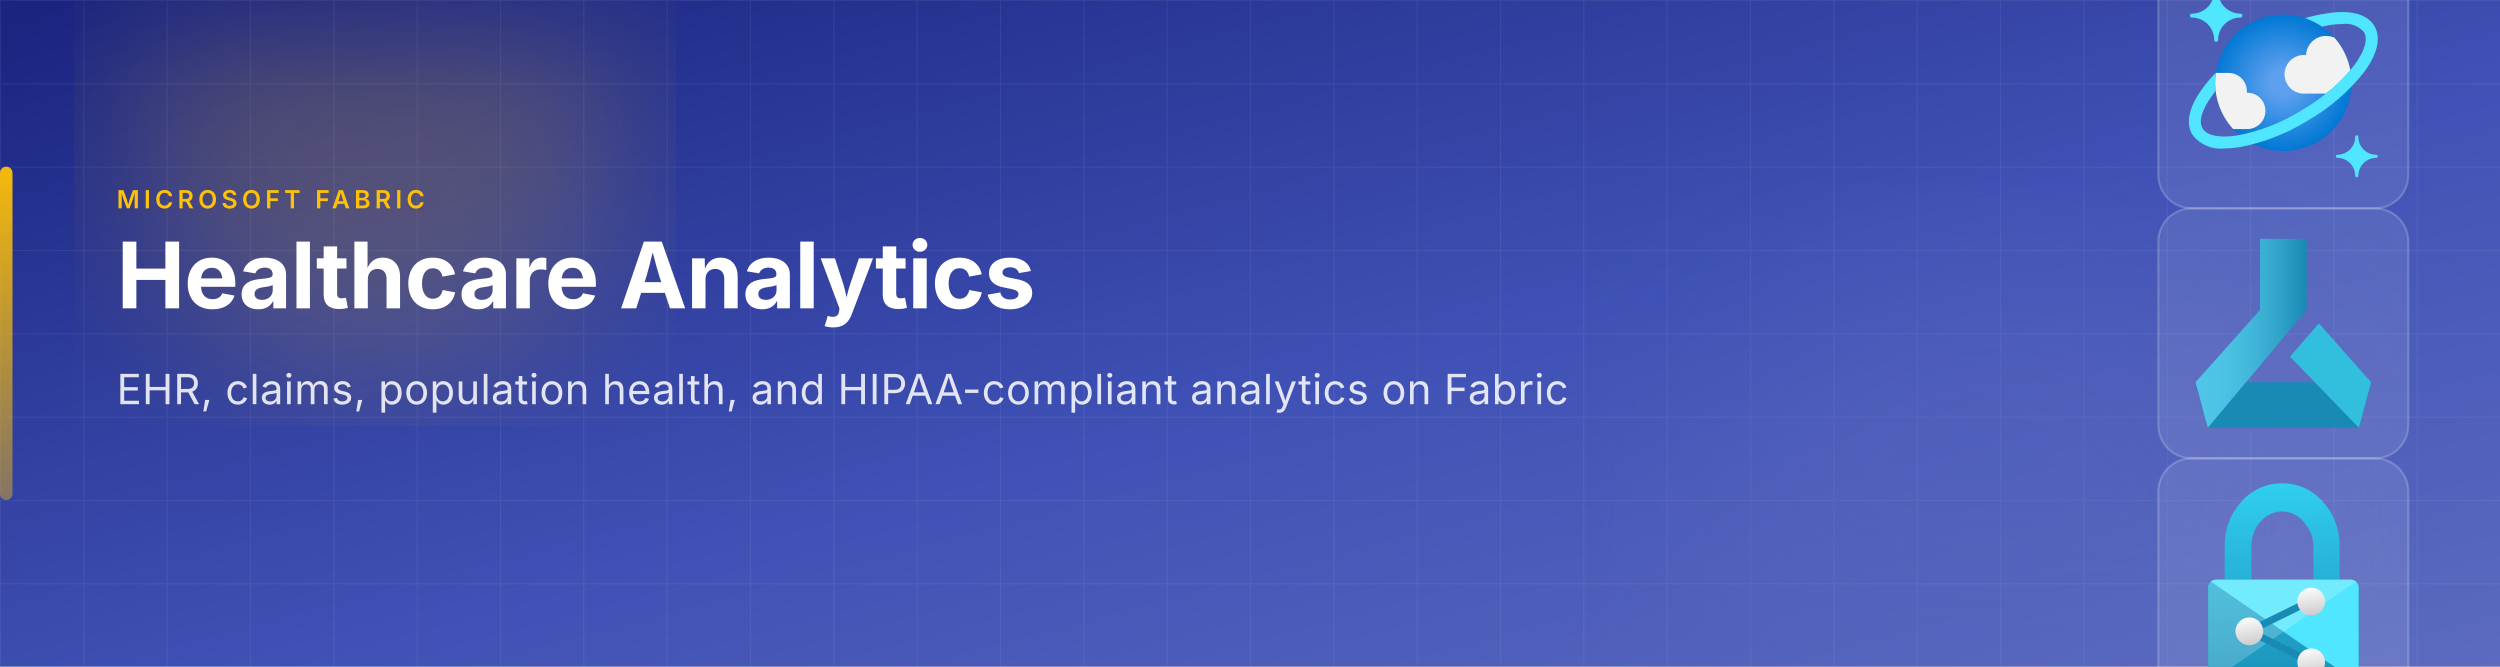
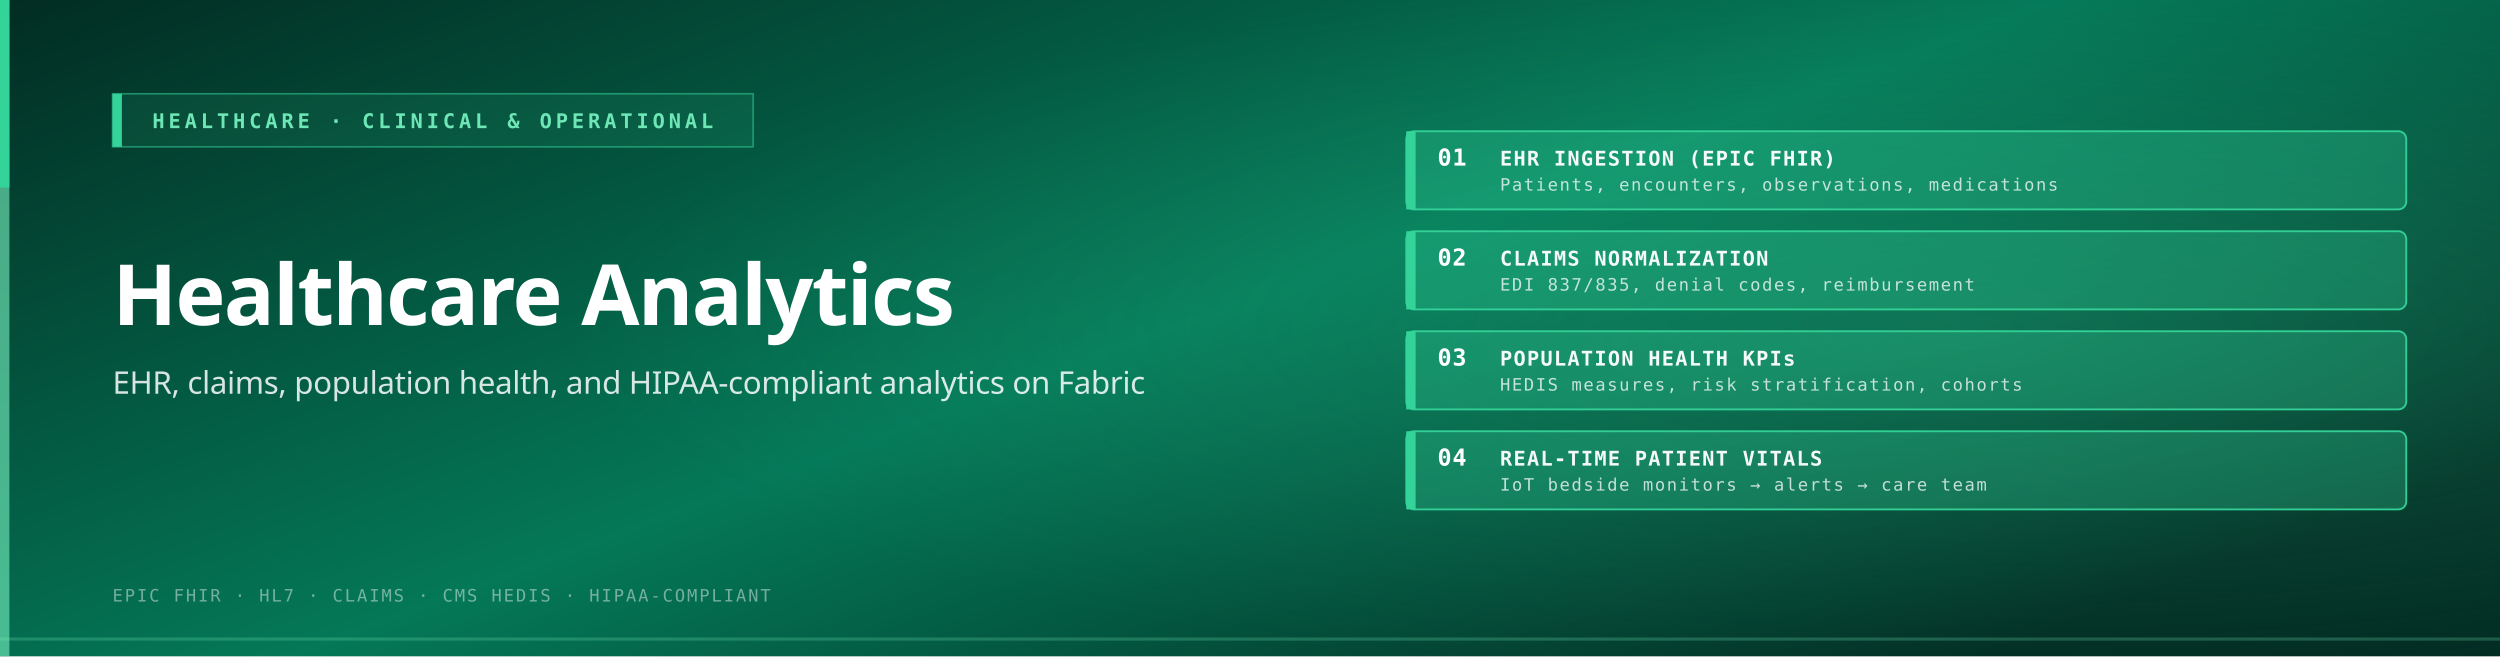
- <svg xmlns="http://www.w3.org/2000/svg" viewBox="0 0 1200 320" width="1200" height="320" role="img" aria-label="Healthcare Analytics">
+ <svg xmlns="http://www.w3.org/2000/svg" viewBox="0 0 1600 420" width="1600" height="420" role="img" aria-labelledby="title desc" preserveAspectRatio="xMidYMid slice">
  <defs>
-     <linearGradient id="bg" x1="0" y1="0" x2="1" y2="1">
-       <stop offset="0%" stop-color="#1A237E" />
-       <stop offset="55%" stop-color="#3F51B5" />
-       <stop offset="100%" stop-color="#5C6BC0" />
+     <linearGradient id="bg" x1="0" y1="0" x2="1" y2="0.7">
+       <stop offset="0%" stop-color="#022C22" />
+       <stop offset="55%" stop-color="#047857" />
+       <stop offset="100%" stop-color="#022C22" />
    </linearGradient>
-     <linearGradient id="accent" x1="0" y1="0" x2="0" y2="1">
-       <stop offset="0%" stop-color="#FFC107" stop-opacity="0.95" />
-       <stop offset="100%" stop-color="#FFC107" stop-opacity="0.4" />
-     </linearGradient>
-     <pattern id="grid" width="40" height="40" patternUnits="userSpaceOnUse">
-       <path d="M 40 0 L 0 0 0 40" fill="none" stroke="rgba(255,255,255,0.06)" stroke-width="1" />
-     </pattern>
-     <filter id="blur">
-       <feGaussianBlur stdDeviation="40" />
-     </filter>
+     <radialGradient id="glow" cx="78%" cy="50%" r="55%">
+       <stop offset="0%" stop-color="#34D399" stop-opacity="0.25" />
+       <stop offset="100%" stop-color="#34D399" stop-opacity="0" />
+     </radialGradient>
+     <style>
+       .h-title { font-family:'IBM Plex Sans','Segoe UI','Helvetica Neue',sans-serif; font-weight:600; font-size:54px; fill:#FFFFFF; letter-spacing:-1.0px; }
+       .h-sub   { font-family:'IBM Plex Sans','Segoe UI','Helvetica Neue',sans-serif; font-weight:400; font-size:20px; fill:#FFFFFF; fill-opacity:0.84; letter-spacing:-0.2px; }
+       .h-chip  { font-family:'JetBrains Mono','SF Mono','Consolas',monospace; font-weight:700; font-size:13px; letter-spacing:2.5px; fill:#6EE7B7; }
+       .h-foot  { font-family:'JetBrains Mono','SF Mono','Consolas',monospace; font-weight:500; font-size:11px; letter-spacing:1.2px; fill:#FFFFFF; fill-opacity:0.45; }
+       .v-num   { font-family:'JetBrains Mono','SF Mono','Consolas',monospace; font-weight:700; font-size:15px; fill:#FFFFFF; letter-spacing:0.5px; }
+       .v-lbl   { font-family:'JetBrains Mono','SF Mono','Consolas',monospace; font-weight:600; font-size:13px; fill:#FFFFFF; fill-opacity:0.95; letter-spacing:0.8px; }
+       .v-cap   { font-family:'JetBrains Mono','SF Mono','Consolas',monospace; font-weight:500; font-size:11px; fill:#FFFFFF; fill-opacity:0.75; letter-spacing:1.0px; }
+     </style>
  </defs>
-   <rect width="1200" height="320" fill="url(#bg)" />
-   <rect width="1200" height="320" fill="url(#grid)" />
-   <circle cx="180" cy="60" r="120" fill="#FFC107" opacity="0.20" filter="url(#blur)" />
-   <circle cx="960" cy="280" r="160" fill="#5C6BC0" opacity="0.30" filter="url(#blur)" />
-   <rect x="0" y="80" width="6" height="160" fill="url(#accent)" rx="3" />
-   <text x="56" y="148" font-family="Inter, system-ui, sans-serif" font-size="44" font-weight="700" fill="#FFFFFF" letter-spacing="-0.5">Healthcare Analytics</text>
-   <text x="56" y="194" font-family="Inter, system-ui, sans-serif" font-size="20" font-weight="400" fill="rgba(255,255,255,0.85)" letter-spacing="0.2">EHR, claims, population health, and HIPAA-compliant analytics on Fabric</text>
-   <text x="56" y="100" font-family="Inter, system-ui, sans-serif" font-size="12" font-weight="600" fill="#FFC107" letter-spacing="2" text-transform="uppercase">MICROSOFT FABRIC</text>
-   <g transform="translate(1048,-8)">
-     <rect x="-12" y="-12" width="120" height="120" rx="16" ry="16" fill="rgba(255,255,255,0.10)" stroke="rgba(255,255,255,0.20)" stroke-width="1" />
-     <svg x="0" y="0" width="96" height="96" viewBox="0 0 18 18" preserveAspectRatio="xMidYMid meet">
-       <defs>
-         <radialGradient id="b25d0836-964a-4c84-8c20-855f66e8345e" cx="-105.006" cy="-10.409" r="5.954" gradientTransform="translate(117.739 19.644) scale(1.036 1.027)" gradientUnits="userSpaceOnUse">
-           <stop offset="0.183" stop-color="#5ea0ef" />
-           <stop offset="1" stop-color="#0078d4" />
-         </radialGradient>
-         <clipPath id="b36c7f5d-2ef1-4760-8a25-eeb9661f4e47">
-           <path d="M14.969,7.53A6.137,6.137,0,1,1,7.574,2.987,6.137,6.137,0,0,1,14.969,7.53Z" fill="none" />
-         </clipPath>
-       </defs>
-       <path d="M2.954,5.266a.175.175,0,0,1-.176-.176h0A2.012,2.012,0,0,0,.769,3.081a.176.176,0,0,1-.176-.175h0a.176.176,0,0,1,.176-.176A2.012,2.012,0,0,0,2.778.72.175.175,0,0,1,2.954.544h0A.175.175,0,0,1,3.13.72h0A2.012,2.012,0,0,0,5.139,2.729a.175.175,0,0,1,.176.176h0a.175.175,0,0,1-.176.176h0A2.011,2.011,0,0,0,3.13,5.09.177.177,0,0,1,2.954,5.266Z" fill="#50e6ff" />
-       <path d="M15.611,17.456a.141.141,0,0,1-.141-.141h0a1.609,1.609,0,0,0-1.607-1.607.141.141,0,0,1-.141-.14h0a.141.141,0,0,1,.141-.141h0a1.608,1.608,0,0,0,1.607-1.607.141.141,0,0,1,.141-.141h0a.141.141,0,0,1,.141.141h0a1.608,1.608,0,0,0,1.607,1.607.141.141,0,1,1,0,.282h0a1.609,1.609,0,0,0-1.607,1.607A.141.141,0,0,1,15.611,17.456Z" fill="#50e6ff" />
-       <g>
-         <path d="M14.969,7.53A6.137,6.137,0,1,1,7.574,2.987,6.137,6.137,0,0,1,14.969,7.53Z" fill="url(#b25d0836-964a-4c84-8c20-855f66e8345e)" />
-         <g clip-path="url(#b36c7f5d-2ef1-4760-8a25-eeb9661f4e47)">
-           <path d="M5.709,13.115A1.638,1.638,0,1,0,5.714,9.84,1.307,1.307,0,0,0,5.721,9.7,1.651,1.651,0,0,0,4.06,8.064H2.832a6.251,6.251,0,0,0,1.595,5.051Z" fill="#f2f2f2" />
-           <path d="M15.045,7.815c0-.015,0-.03-.007-.044a5.978,5.978,0,0,0-1.406-2.88,1.825,1.825,0,0,0-.289-.09,1.806,1.806,0,0,0-2.3,1.663,2,2,0,0,0-.2-.013,1.737,1.737,0,0,0-.581,3.374,1.451,1.451,0,0,0,.541.1h2.03A13.453,13.453,0,0,0,15.045,7.815Z" fill="#f2f2f2" />
-         </g>
-       </g>
-       <path d="M17.191,3.832c-.629-1.047-2.1-1.455-4.155-1.149a14.606,14.606,0,0,0-2.082.452,6.456,6.456,0,0,1,1.528.767c.241-.053.483-.116.715-.151A7.49,7.49,0,0,1,14.3,3.662a2.188,2.188,0,0,1,1.959.725h0c.383.638.06,1.729-.886,3a16.723,16.723,0,0,1-4.749,4.051A16.758,16.758,0,0,1,4.8,13.7c-1.564.234-2.682,0-3.065-.636s-.06-1.73.886-2.995c.117-.157.146-.234.279-.392a6.252,6.252,0,0,1,.026-1.63A11.552,11.552,0,0,0,1.756,9.419C.517,11.076.181,12.566.809,13.613a3.165,3.165,0,0,0,2.9,1.249,8.434,8.434,0,0,0,1.251-.1,17.855,17.855,0,0,0,6.219-2.4,17.808,17.808,0,0,0,5.061-4.332C17.483,6.369,17.819,4.88,17.191,3.832Z" fill="#50e6ff" />
-     </svg>
+   <rect width="1600" height="420" fill="url(#bg)" />
+   <rect width="1600" height="420" fill="url(#glow)" />
+   <rect x="0" y="0" width="6" height="420" fill="#6EE7B7" opacity="0.65" />
+   <rect x="0" y="0" width="6" height="120" fill="#34D399" />
+   <rect x="0" y="408" width="1600" height="2" fill="#6EE7B7" opacity="0.25" />
+   <g transform="translate(72, 60)">
+     <rect x="0" y="0" width="410" height="34" rx="0" fill="#34D399" fill-opacity="0.10" stroke="#34D399" stroke-opacity="0.55" />
+     <rect x="0" y="0" width="6" height="34" fill="#34D399" />
+     <text class="h-chip" x="205.0" y="22" text-anchor="middle">HEALTHCARE · CLINICAL &amp; OPERATIONAL</text>
  </g>
-   <g transform="translate(1048,112)">
-     <rect x="-12" y="-12" width="120" height="120" rx="16" ry="16" fill="rgba(255,255,255,0.10)" stroke="rgba(255,255,255,0.20)" stroke-width="1" />
-     <svg x="0" y="0" width="96" height="96" viewBox="0 0 18 18" preserveAspectRatio="xMidYMid meet">
-       <defs>
-         <linearGradient id="e1bcfd0f-68b5-4f66-9501-e6a7245a18e7" x1="1.1" y1="169" x2="11.12" y2="169" gradientTransform="translate(0 -160)" gradientUnits="userSpaceOnUse">
-           <stop offset="0" stop-color="#50c7e8" />
-           <stop offset="0.25" stop-color="#4cc3e4" />
-           <stop offset="0.51" stop-color="#41b6da" />
-           <stop offset="0.77" stop-color="#2fa2c8" />
-           <stop offset="1" stop-color="#1989b2" />
-         </linearGradient>
-       </defs>
-       <path id="bc892891-989d-4c43-80d3-d2b4546a974f" d="M15.8,17.5H2.2L1.1,13.4H16.9Z" fill="#198ab3" />
-       <polygon points="6.9 0.5 6.9 6.9 1.1 13.4 2.2 17.5 11.1 6.9 11.1 0.5 6.9 0.5" fill="url(#e1bcfd0f-68b5-4f66-9501-e6a7245a18e7)" />
-       <path id="e6be01d6-345d-4df4-bbdb-151aa8edaa1f" d="M15.8,17.5,9.6,11.1l2.6-3,4.7,5.3Z" fill="#32bedd" />
-     </svg>
-   </g>
-   <g transform="translate(1048,232)">
-     <rect x="-12" y="-12" width="120" height="120" rx="16" ry="16" fill="rgba(255,255,255,0.10)" stroke="rgba(255,255,255,0.20)" stroke-width="1" />
-     <svg x="0" y="0" width="96" height="96" viewBox="0 0 18 18" preserveAspectRatio="xMidYMid meet">
-       <defs>
-         <linearGradient id="bbfb4699-b795-47f6-84ec-c1e1836a6830" x1="8.59" y1="-7.79" x2="9.12" y2="20.05" gradientUnits="userSpaceOnUse">
-           <stop offset="0.22" stop-color="#32d4f5" />
-           <stop offset="1" stop-color="#198ab3" />
-         </linearGradient>
-         <linearGradient id="a2bb64ee-7d95-444b-a162-7941c501325a" x1="6.16" y1="14.55" x2="5.73" y2="12.09" gradientUnits="userSpaceOnUse">
-           <stop offset="0" stop-color="#ccc" />
-           <stop offset="1" stop-color="#fcfcfc" />
-         </linearGradient>
-         <linearGradient id="b180557a-2006-4217-886d-74d75d6b8621" x1="11.73" y1="11.87" x2="11.3" y2="9.41" gradientUnits="userSpaceOnUse">
-           <stop offset="0" stop-color="#ccc" />
-           <stop offset="1" stop-color="#fcfcfc" />
-         </linearGradient>
-         <linearGradient id="f1a15bf3-bc36-4523-9b3b-6283cbe7b300" x1="11.73" y1="17.34" x2="11.3" y2="14.88" gradientUnits="userSpaceOnUse">
-           <stop offset="0" stop-color="#ccc" />
-           <stop offset="1" stop-color="#fcfcfc" />
-         </linearGradient>
-       </defs>
-       <path d="M15.06,8.67h-1V5.59a5.81,5.81,0,0,0-1.49-3.92A4.79,4.79,0,0,0,8.91,0a4.79,4.79,0,0,0-3.7,1.67A5.73,5.73,0,0,0,3.72,5.59V8.67H2.91a.7.7,0,0,0-.69.69v8a.7.7,0,0,0,.69.69H15.06a.71.71,0,0,0,.7-.69V9.36A.71.71,0,0,0,15.06,8.67Zm-3.37,0H6.13V5.54A3.18,3.18,0,0,1,7,3.39a2.51,2.51,0,0,1,1.88-.86,2.54,2.54,0,0,1,1.89.86,3.19,3.19,0,0,1,.32.43h0a3,3,0,0,1,.61,1.71Z" fill="url(#bbfb4699-b795-47f6-84ec-c1e1836a6830)" />
-       <path d="M15.09,8.67H2.92a.66.66,0,0,0-.44.17l13.05,9a.67.67,0,0,0,.25-.52v-8A.71.71,0,0,0,15.09,8.67Z" fill="#50e6ff" />
-       <path d="M2.94,8.67H15.1a.7.7,0,0,1,.45.17l-13.06,9a.7.7,0,0,1-.25-.52v-8A.72.72,0,0,1,2.94,8.67Z" fill="#fff" opacity="0.2" />
-       <polygon points="11.42 16.4 5.2 13.3 11.42 10.23 11.7 10.81 6.65 13.3 11.7 15.83 11.42 16.4" fill="#198ab3" />
-       <circle cx="5.94" cy="13.32" r="1.25" fill="url(#a2bb64ee-7d95-444b-a162-7941c501325a)" />
-       <circle cx="11.51" cy="10.64" r="1.25" fill="url(#b180557a-2006-4217-886d-74d75d6b8621)" />
-       <circle cx="11.51" cy="16.11" r="1.25" fill="url(#f1a15bf3-bc36-4523-9b3b-6283cbe7b300)" />
-     </svg>
+   <text class="h-title" x="72" y="208">Healthcare Analytics</text>
+   <text class="h-sub" x="72" y="252">EHR, claims, population health, and HIPAA-compliant analytics on Fabric</text>
+   <text class="h-foot" x="72" y="385">EPIC FHIR · HL7 · CLAIMS · CMS HEDIS · HIPAA-COMPLIANT</text>
+   <g transform="translate(900, 84)">
+     <g transform="translate(0,0)">
+       <rect x="0" y="0" width="640" height="50" rx="5" fill="#34D399" fill-opacity="0.28" stroke="#34D399" stroke-opacity="0.95" stroke-width="1.2" />
+       <rect x="0" y="0" width="6" height="50" fill="#34D399" />
+       <text class="v-num" x="20" y="22">01</text>
+       <text class="v-lbl" x="60" y="22" font-size="14">EHR INGESTION (EPIC FHIR)</text>
+       <text class="v-cap" x="60" y="38">Patients, encounters, observations, medications</text>
+     </g>
+     <g transform="translate(0,64)">
+       <rect x="0" y="0" width="640" height="50" rx="5" fill="#34D399" fill-opacity="0.28" stroke="#34D399" stroke-opacity="0.95" stroke-width="1.2" />
+       <rect x="0" y="0" width="6" height="50" fill="#34D399" />
+       <text class="v-num" x="20" y="22">02</text>
+       <text class="v-lbl" x="60" y="22" font-size="14">CLAIMS NORMALIZATION</text>
+       <text class="v-cap" x="60" y="38">EDI 837/835, denial codes, reimbursement</text>
+     </g>
+     <g transform="translate(0,128)">
+       <rect x="0" y="0" width="640" height="50" rx="5" fill="#34D399" fill-opacity="0.28" stroke="#34D399" stroke-opacity="0.95" stroke-width="1.2" />
+       <rect x="0" y="0" width="6" height="50" fill="#34D399" />
+       <text class="v-num" x="20" y="22">03</text>
+       <text class="v-lbl" x="60" y="22" font-size="14">POPULATION HEALTH KPIs</text>
+       <text class="v-cap" x="60" y="38">HEDIS measures, risk stratification, cohorts</text>
+     </g>
+     <g transform="translate(0,192)">
+       <rect x="0" y="0" width="640" height="50" rx="5" fill="#34D399" fill-opacity="0.28" stroke="#34D399" stroke-opacity="0.95" stroke-width="1.2" />
+       <rect x="0" y="0" width="6" height="50" fill="#34D399" />
+       <text class="v-num" x="20" y="22">04</text>
+       <text class="v-lbl" x="60" y="22" font-size="14">REAL-TIME PATIENT VITALS</text>
+       <text class="v-cap" x="60" y="38">IoT bedside monitors → alerts → care team</text>
+     </g>
  </g>
</svg>
